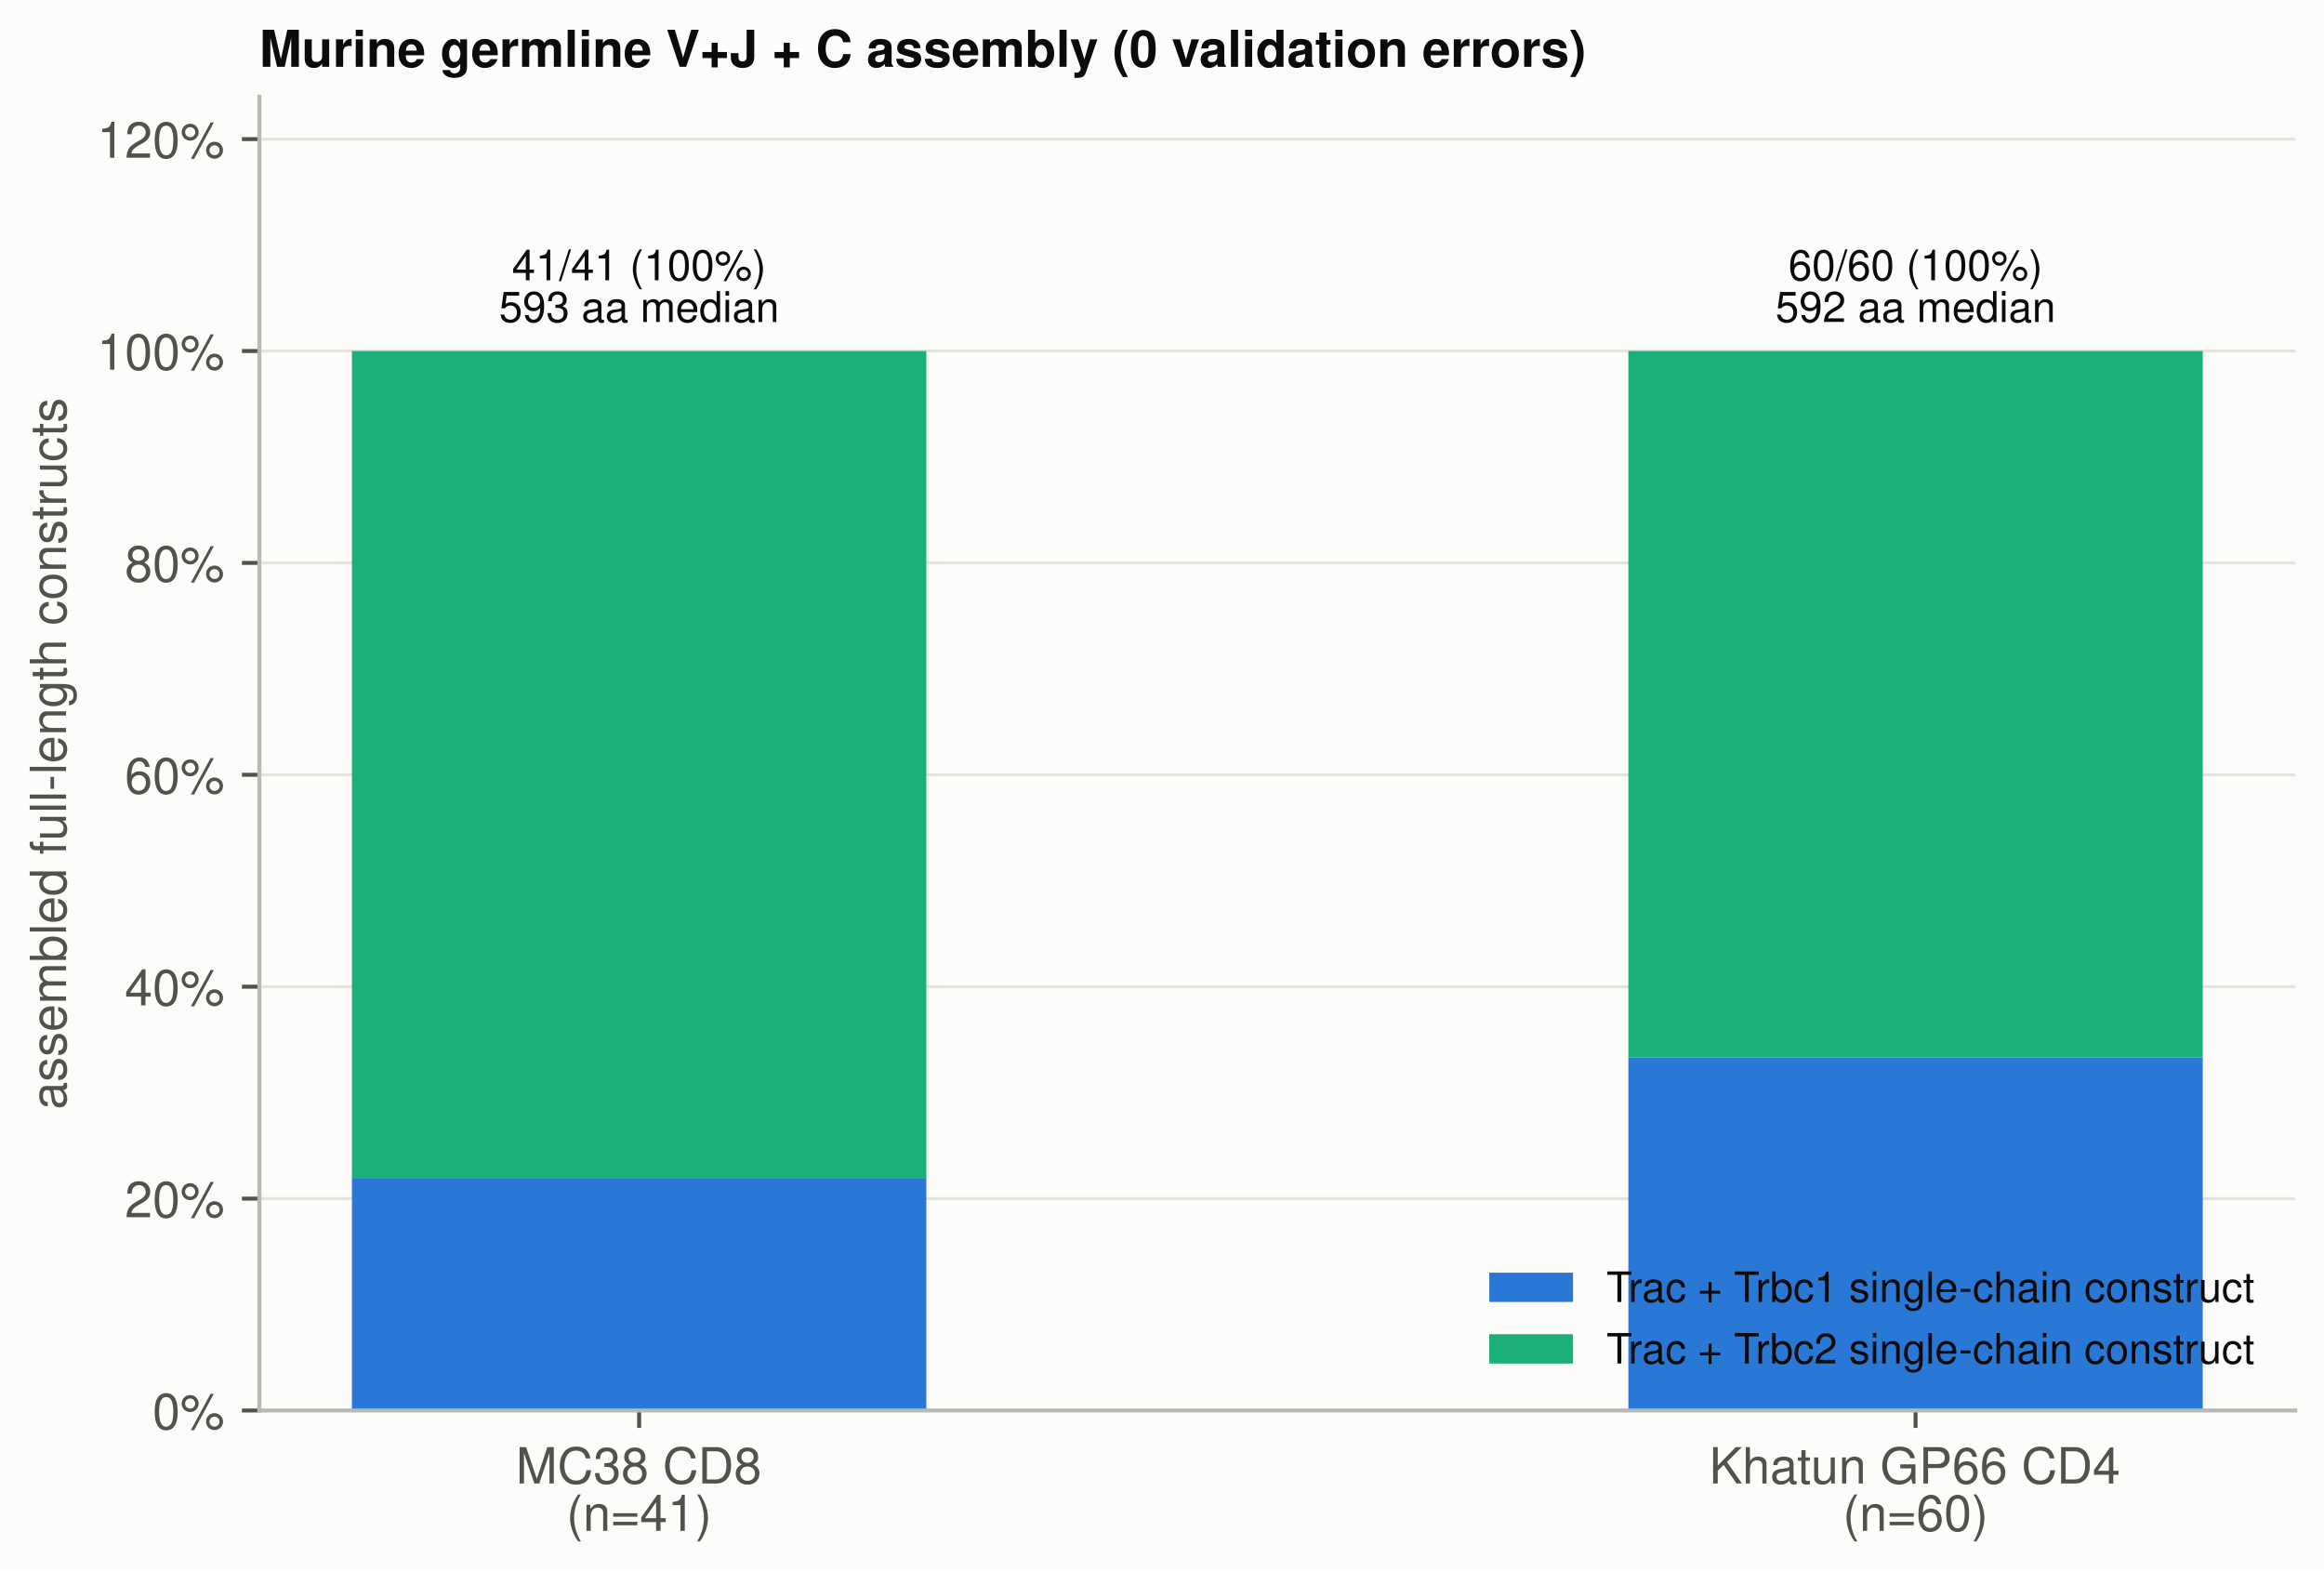
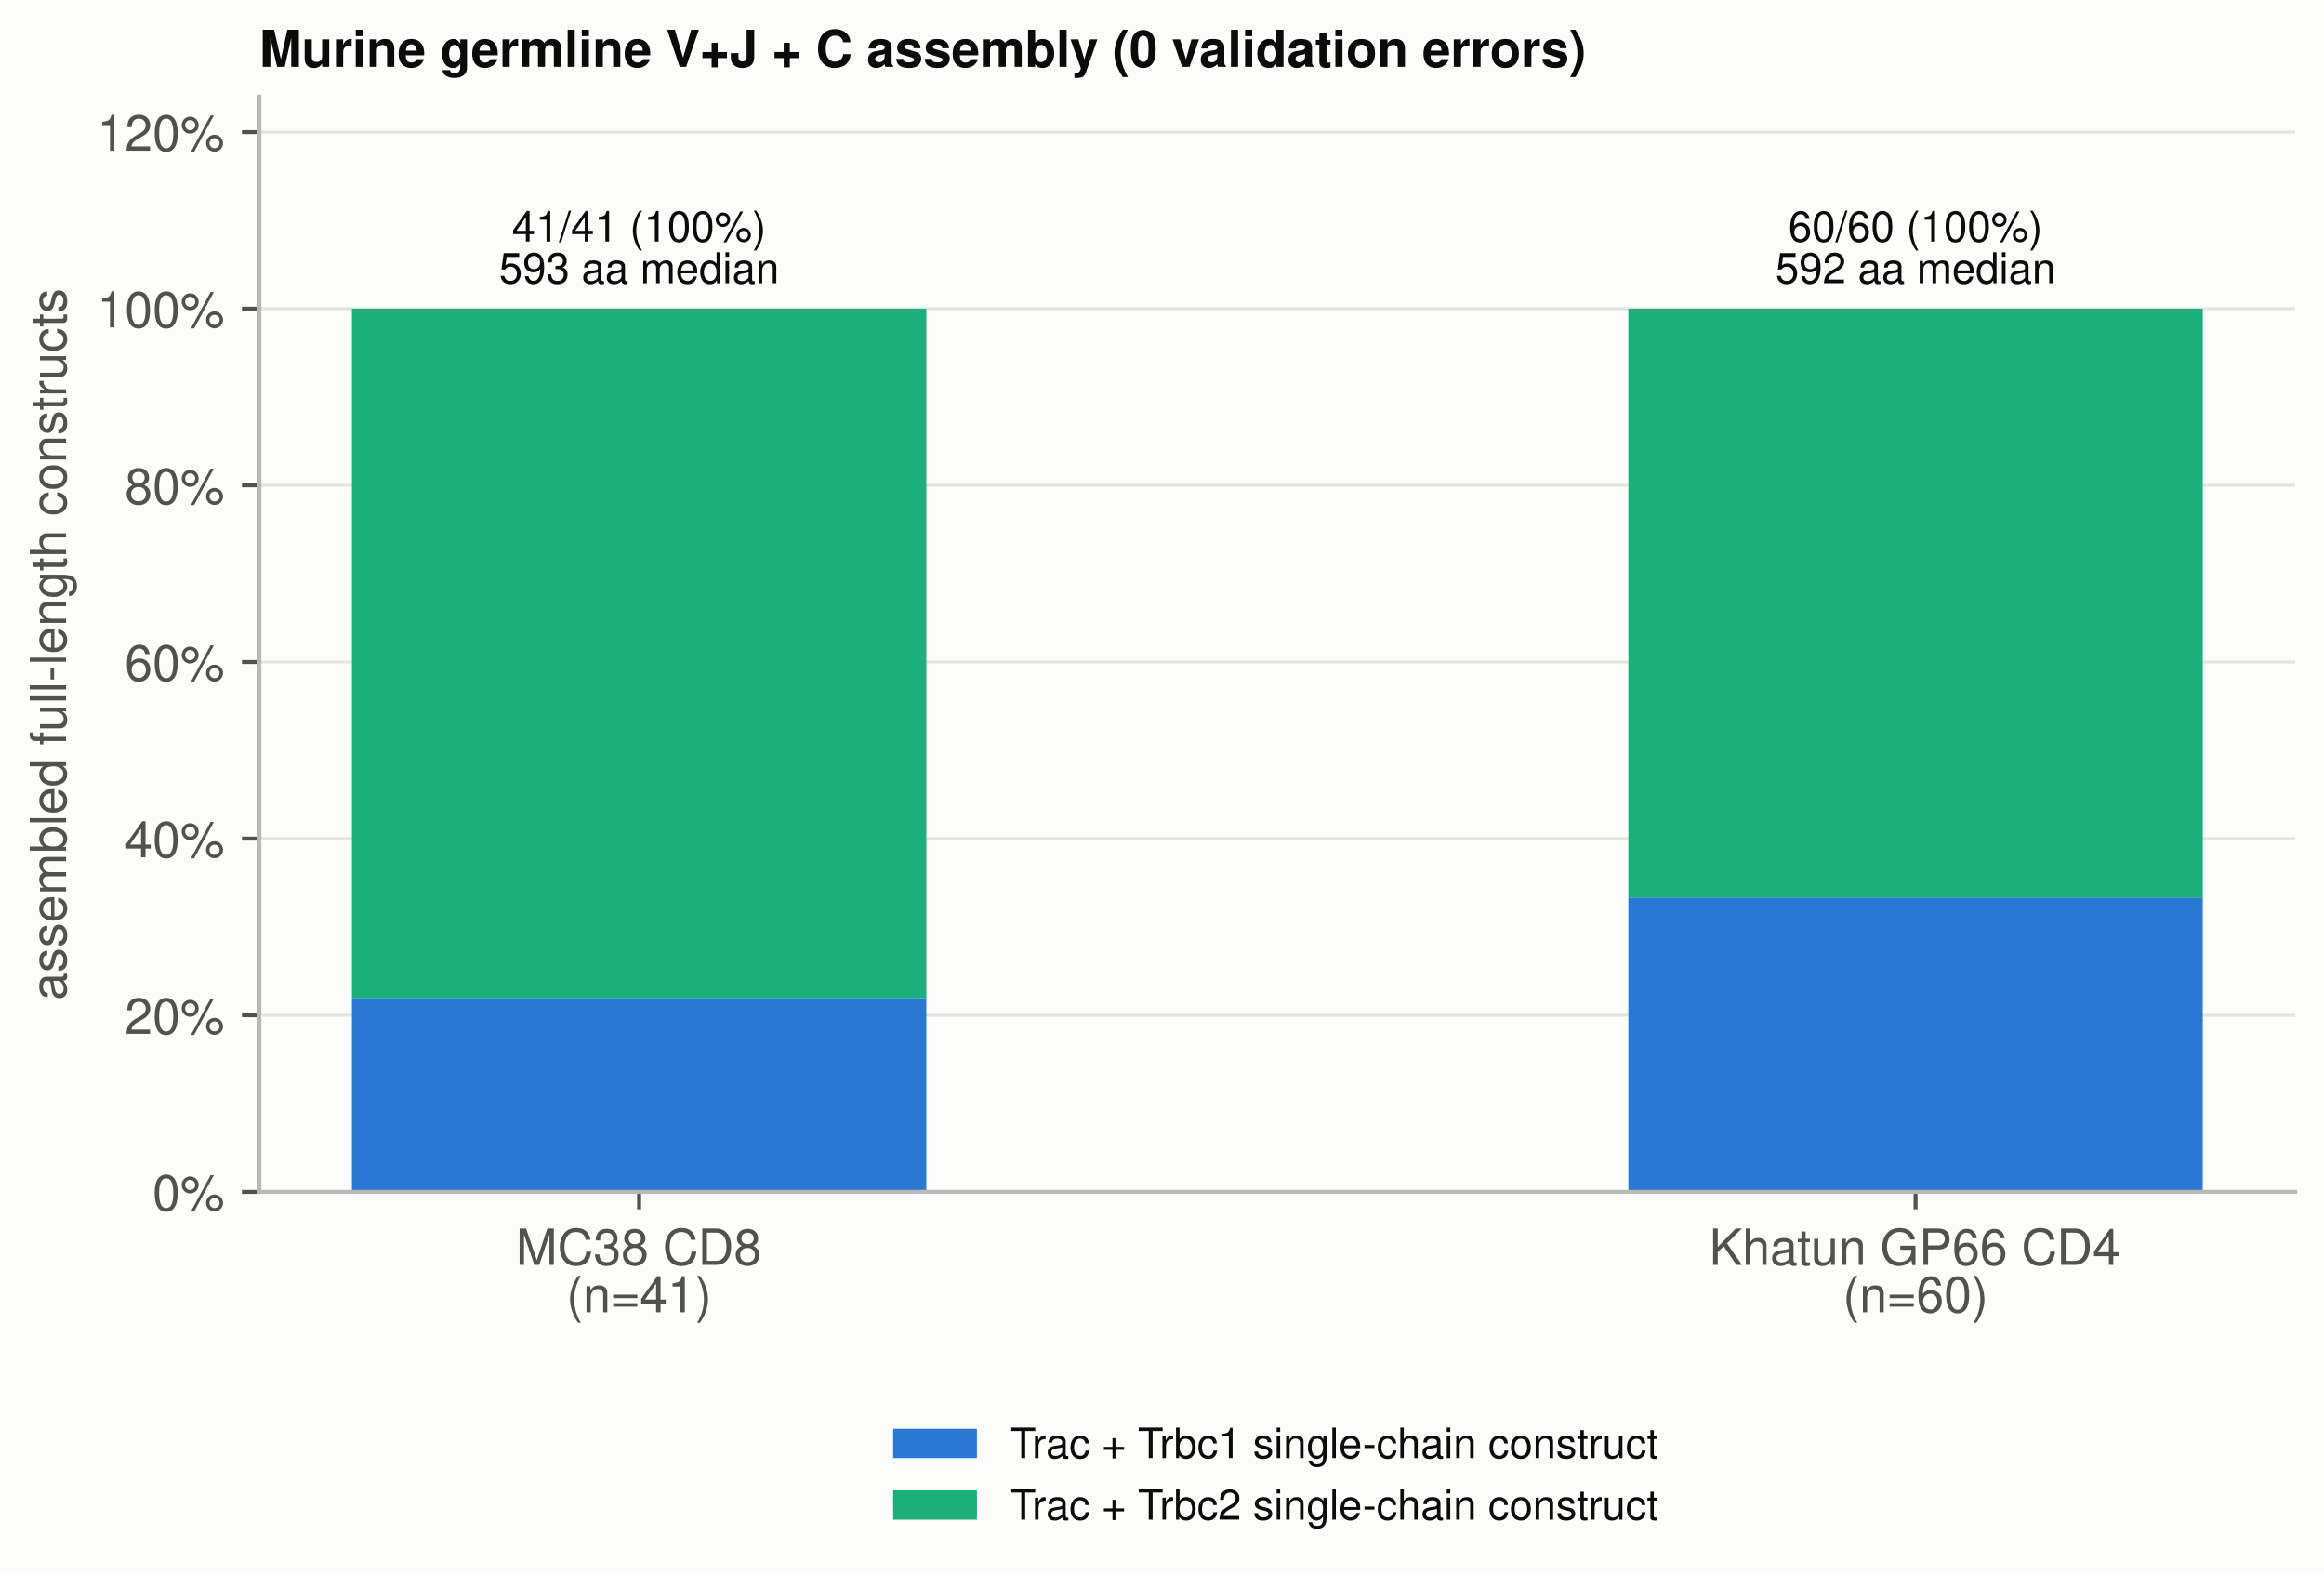
- <svg xmlns="http://www.w3.org/2000/svg" xmlns:xlink="http://www.w3.org/1999/xlink" width="466.32pt" height="315.12pt" viewBox="0 0 466.32 315.12" version="1.1">
+ <svg xmlns="http://www.w3.org/2000/svg" xmlns:xlink="http://www.w3.org/1999/xlink" width="466.32pt" height="315.858pt" viewBox="0 0 466.32 315.858" version="1.1">
  <defs>
    <style type="text/css">*{stroke-linejoin: round; stroke-linecap: butt}</style>
  </defs>
  <g id="figure_1">
    <g id="patch_1">
-       <path d="M 0 315.12  L 466.32 315.12  L 466.32 0  L 0 0  z " style="fill: #fcfcfb" />
+       <path d="M 0 315.858  L 466.32 315.858  L 466.32 0  L 0 0  z " style="fill: #fcfcfb" />
    </g>
    <g id="axes_1">
      <g id="patch_2">
-         <path d="M 52.047 283.024  L 460.56 283.024  L 460.56 19.41  L 52.047 19.41  z " style="fill: #fcfcfb" />
+         <path d="M 52.047 239.114  L 460.56 239.114  L 460.56 19.41  L 52.047 19.41  z " style="fill: #fcfcfb" />
      </g>
      <g id="matplotlib.axis_1">
        <g id="xtick_1">
          <g id="line2d_1">
            <defs>
              <path id="mc6937c2ae9" d="M 0 0  L 0 3.5  " style="stroke: #52514e; stroke-width: 0.8" />
            </defs>
            <g>
-               <use xlink:href="#mc6937c2ae9" x="128.243" y="283.024" style="fill: #52514e; stroke: #52514e; stroke-width: 0.8" />
+               <use xlink:href="#mc6937c2ae9" x="128.243" y="239.114" style="fill: #52514e; stroke: #52514e; stroke-width: 0.8" />
            </g>
          </g>
          <g id="text_1">
-             <text style="font-size: 10px; font-family: 'Helvetica', 'Arial', 'DejaVu Sans'; fill: #52514e" transform="translate(103.5152 297.6729)">MC38 CD8</text>
-             <text style="font-size: 10px; font-family: 'Helvetica', 'Arial', 'DejaVu Sans'; fill: #52514e" transform="translate(113.6519 307.17)">(n=41)</text>
+             <text style="font-size: 10px; font-family: 'Helvetica', 'Arial', 'DejaVu Sans'; fill: #52514e" transform="translate(103.5152 253.7631)">MC38 CD8</text>
+             <text style="font-size: 10px; font-family: 'Helvetica', 'Arial', 'DejaVu Sans'; fill: #52514e" transform="translate(113.6519 263.2602)">(n=41)</text>
          </g>
        </g>
        <g id="xtick_2">
          <g id="line2d_2">
            <g>
-               <use xlink:href="#mc6937c2ae9" x="384.364" y="283.024" style="fill: #52514e; stroke: #52514e; stroke-width: 0.8" />
+               <use xlink:href="#mc6937c2ae9" x="384.364" y="239.114" style="fill: #52514e; stroke: #52514e; stroke-width: 0.8" />
            </g>
          </g>
          <g id="text_2">
-             <text style="font-size: 10px; font-family: 'Helvetica', 'Arial', 'DejaVu Sans'; fill: #52514e" transform="translate(342.952 297.6729)">Khatun GP66 CD4</text>
-             <text style="font-size: 10px; font-family: 'Helvetica', 'Arial', 'DejaVu Sans'; fill: #52514e" transform="translate(369.7723 307.17)">(n=60)</text>
+             <text style="font-size: 10px; font-family: 'Helvetica', 'Arial', 'DejaVu Sans'; fill: #52514e" transform="translate(342.952 253.7631)">Khatun GP66 CD4</text>
+             <text style="font-size: 10px; font-family: 'Helvetica', 'Arial', 'DejaVu Sans'; fill: #52514e" transform="translate(369.7723 263.2602)">(n=60)</text>
          </g>
        </g>
      </g>
      <g id="matplotlib.axis_2">
        <g id="ytick_1">
          <g id="line2d_3">
-             <path d="M 52.047 283.024  L 460.56 283.024  " clip-path="url(#pb9899e9e9c)" style="fill: none; stroke: #e4e3df; stroke-width: 0.6; stroke-linecap: square" />
+             <path d="M 52.047 239.114  L 460.56 239.114  " clip-path="url(#p06514d639f)" style="fill: none; stroke: #e4e3df; stroke-width: 0.6; stroke-linecap: square" />
          </g>
          <g id="line2d_4">
            <defs>
              <path id="mceed921732" d="M 0 0  L -3.5 0  " style="stroke: #52514e; stroke-width: 0.8" />
            </defs>
            <g>
-               <use xlink:href="#mceed921732" x="52.047" y="283.024" style="fill: #52514e; stroke: #52514e; stroke-width: 0.8" />
+               <use xlink:href="#mceed921732" x="52.047" y="239.114" style="fill: #52514e; stroke: #52514e; stroke-width: 0.8" />
            </g>
          </g>
          <g id="text_3">
-             <text style="font-size: 10px; font-family: 'Helvetica', 'Arial', 'DejaVu Sans'; text-anchor: end; fill: #52514e" x="45.047" y="286.774" transform="rotate(-0 45.0475 286.774)">0%</text>
+             <text style="font-size: 10px; font-family: 'Helvetica', 'Arial', 'DejaVu Sans'; text-anchor: end; fill: #52514e" x="45.047" y="242.864" transform="rotate(-0 45.0475 242.8642)">0%</text>
          </g>
        </g>
        <g id="ytick_2">
          <g id="line2d_5">
-             <path d="M 52.047 240.506  L 460.56 240.506  " clip-path="url(#pb9899e9e9c)" style="fill: none; stroke: #e4e3df; stroke-width: 0.6; stroke-linecap: square" />
+             <path d="M 52.047 203.678  L 460.56 203.678  " clip-path="url(#p06514d639f)" style="fill: none; stroke: #e4e3df; stroke-width: 0.6; stroke-linecap: square" />
          </g>
          <g id="line2d_6">
            <g>
-               <use xlink:href="#mceed921732" x="52.047" y="240.506" style="fill: #52514e; stroke: #52514e; stroke-width: 0.8" />
+               <use xlink:href="#mceed921732" x="52.047" y="203.678" style="fill: #52514e; stroke: #52514e; stroke-width: 0.8" />
            </g>
          </g>
          <g id="text_4">
-             <text style="font-size: 10px; font-family: 'Helvetica', 'Arial', 'DejaVu Sans'; text-anchor: end; fill: #52514e" x="45.047" y="244.256" transform="rotate(-0 45.0475 244.2556)">20%</text>
+             <text style="font-size: 10px; font-family: 'Helvetica', 'Arial', 'DejaVu Sans'; text-anchor: end; fill: #52514e" x="45.047" y="207.428" transform="rotate(-0 45.0475 207.428)">20%</text>
          </g>
        </g>
        <g id="ytick_3">
          <g id="line2d_7">
-             <path d="M 52.047 197.987  L 460.56 197.987  " clip-path="url(#pb9899e9e9c)" style="fill: none; stroke: #e4e3df; stroke-width: 0.6; stroke-linecap: square" />
+             <path d="M 52.047 168.242  L 460.56 168.242  " clip-path="url(#p06514d639f)" style="fill: none; stroke: #e4e3df; stroke-width: 0.6; stroke-linecap: square" />
          </g>
          <g id="line2d_8">
            <g>
-               <use xlink:href="#mceed921732" x="52.047" y="197.987" style="fill: #52514e; stroke: #52514e; stroke-width: 0.8" />
+               <use xlink:href="#mceed921732" x="52.047" y="168.242" style="fill: #52514e; stroke: #52514e; stroke-width: 0.8" />
            </g>
          </g>
          <g id="text_5">
-             <text style="font-size: 10px; font-family: 'Helvetica', 'Arial', 'DejaVu Sans'; text-anchor: end; fill: #52514e" x="45.047" y="201.737" transform="rotate(-0 45.0475 201.7372)">40%</text>
+             <text style="font-size: 10px; font-family: 'Helvetica', 'Arial', 'DejaVu Sans'; text-anchor: end; fill: #52514e" x="45.047" y="171.992" transform="rotate(-0 45.0475 171.9919)">40%</text>
          </g>
        </g>
        <g id="ytick_4">
          <g id="line2d_9">
-             <path d="M 52.047 155.469  L 460.56 155.469  " clip-path="url(#pb9899e9e9c)" style="fill: none; stroke: #e4e3df; stroke-width: 0.6; stroke-linecap: square" />
+             <path d="M 52.047 132.806  L 460.56 132.806  " clip-path="url(#p06514d639f)" style="fill: none; stroke: #e4e3df; stroke-width: 0.6; stroke-linecap: square" />
          </g>
          <g id="line2d_10">
            <g>
-               <use xlink:href="#mceed921732" x="52.047" y="155.469" style="fill: #52514e; stroke: #52514e; stroke-width: 0.8" />
+               <use xlink:href="#mceed921732" x="52.047" y="132.806" style="fill: #52514e; stroke: #52514e; stroke-width: 0.8" />
            </g>
          </g>
          <g id="text_6">
-             <text style="font-size: 10px; font-family: 'Helvetica', 'Arial', 'DejaVu Sans'; text-anchor: end; fill: #52514e" x="45.047" y="159.219" transform="rotate(-0 45.0475 159.2188)">60%</text>
+             <text style="font-size: 10px; font-family: 'Helvetica', 'Arial', 'DejaVu Sans'; text-anchor: end; fill: #52514e" x="45.047" y="136.556" transform="rotate(-0 45.0475 136.5557)">60%</text>
          </g>
        </g>
        <g id="ytick_5">
          <g id="line2d_11">
-             <path d="M 52.047 112.95  L 460.56 112.95  " clip-path="url(#pb9899e9e9c)" style="fill: none; stroke: #e4e3df; stroke-width: 0.6; stroke-linecap: square" />
+             <path d="M 52.047 97.37  L 460.56 97.37  " clip-path="url(#p06514d639f)" style="fill: none; stroke: #e4e3df; stroke-width: 0.6; stroke-linecap: square" />
          </g>
          <g id="line2d_12">
            <g>
-               <use xlink:href="#mceed921732" x="52.047" y="112.95" style="fill: #52514e; stroke: #52514e; stroke-width: 0.8" />
+               <use xlink:href="#mceed921732" x="52.047" y="97.37" style="fill: #52514e; stroke: #52514e; stroke-width: 0.8" />
            </g>
          </g>
          <g id="text_7">
-             <text style="font-size: 10px; font-family: 'Helvetica', 'Arial', 'DejaVu Sans'; text-anchor: end; fill: #52514e" x="45.047" y="116.7" transform="rotate(-0 45.0475 116.7004)">80%</text>
+             <text style="font-size: 10px; font-family: 'Helvetica', 'Arial', 'DejaVu Sans'; text-anchor: end; fill: #52514e" x="45.047" y="101.12" transform="rotate(-0 45.0475 101.1195)">80%</text>
          </g>
        </g>
        <g id="ytick_6">
          <g id="line2d_13">
-             <path d="M 52.047 70.432  L 460.56 70.432  " clip-path="url(#pb9899e9e9c)" style="fill: none; stroke: #e4e3df; stroke-width: 0.6; stroke-linecap: square" />
+             <path d="M 52.047 61.933  L 460.56 61.933  " clip-path="url(#p06514d639f)" style="fill: none; stroke: #e4e3df; stroke-width: 0.6; stroke-linecap: square" />
          </g>
          <g id="line2d_14">
            <g>
-               <use xlink:href="#mceed921732" x="52.047" y="70.432" style="fill: #52514e; stroke: #52514e; stroke-width: 0.8" />
+               <use xlink:href="#mceed921732" x="52.047" y="61.933" style="fill: #52514e; stroke: #52514e; stroke-width: 0.8" />
            </g>
          </g>
          <g id="text_8">
-             <text style="font-size: 10px; font-family: 'Helvetica', 'Arial', 'DejaVu Sans'; text-anchor: end; fill: #52514e" x="45.047" y="74.182" transform="rotate(-0 45.0475 74.18206)">100%</text>
+             <text style="font-size: 10px; font-family: 'Helvetica', 'Arial', 'DejaVu Sans'; text-anchor: end; fill: #52514e" x="45.047" y="65.683" transform="rotate(-0 45.0475 65.68339)">100%</text>
          </g>
        </g>
        <g id="ytick_7">
          <g id="line2d_15">
-             <path d="M 52.047 27.914  L 460.56 27.914  " clip-path="url(#pb9899e9e9c)" style="fill: none; stroke: #e4e3df; stroke-width: 0.6; stroke-linecap: square" />
+             <path d="M 52.047 26.497  L 460.56 26.497  " clip-path="url(#p06514d639f)" style="fill: none; stroke: #e4e3df; stroke-width: 0.6; stroke-linecap: square" />
          </g>
          <g id="line2d_16">
            <g>
-               <use xlink:href="#mceed921732" x="52.047" y="27.914" style="fill: #52514e; stroke: #52514e; stroke-width: 0.8" />
+               <use xlink:href="#mceed921732" x="52.047" y="26.497" style="fill: #52514e; stroke: #52514e; stroke-width: 0.8" />
            </g>
          </g>
          <g id="text_9">
-             <text style="font-size: 10px; font-family: 'Helvetica', 'Arial', 'DejaVu Sans'; text-anchor: end; fill: #52514e" x="45.047" y="31.664" transform="rotate(-0 45.0475 31.66368)">120%</text>
+             <text style="font-size: 10px; font-family: 'Helvetica', 'Arial', 'DejaVu Sans'; text-anchor: end; fill: #52514e" x="45.047" y="30.247" transform="rotate(-0 45.0475 30.24723)">120%</text>
          </g>
        </g>
        <g id="text_10">
-           <text style="font-size: 10px; font-family: 'Helvetica', 'Arial', 'DejaVu Sans'; text-anchor: middle; fill: #52514e" x="13.26" y="151.217" transform="rotate(-90 13.26 151.217)">assembled full-length constructs</text>
+           <text style="font-size: 10px; font-family: 'Helvetica', 'Arial', 'DejaVu Sans'; text-anchor: middle; fill: #52514e" x="13.26" y="129.262" transform="rotate(-90 13.26 129.2621)">assembled full-length constructs</text>
        </g>
      </g>
      <g id="patch_3">
-         <path d="M 70.616 283.024  L 185.87 283.024  L 185.87 236.357  L 70.616 236.357  z " clip-path="url(#pb9899e9e9c)" style="fill: #2a78d6" />
+         <path d="M 70.616 239.114  L 185.87 239.114  L 185.87 200.221  L 70.616 200.221  z " clip-path="url(#p06514d639f)" style="fill: #2a78d6" />
      </g>
      <g id="patch_4">
-         <path d="M 326.737 283.024  L 441.991 283.024  L 441.991 212.16  L 326.737 212.16  z " clip-path="url(#pb9899e9e9c)" style="fill: #2a78d6" />
+         <path d="M 326.737 239.114  L 441.991 239.114  L 441.991 180.054  L 326.737 180.054  z " clip-path="url(#p06514d639f)" style="fill: #2a78d6" />
      </g>
      <g id="patch_5">
-         <path d="M 70.616 236.357  L 185.87 236.357  L 185.87 70.432  L 70.616 70.432  z " clip-path="url(#pb9899e9e9c)" style="fill: #1baf7a" />
+         <path d="M 70.616 200.221  L 185.87 200.221  L 185.87 61.933  L 70.616 61.933  z " clip-path="url(#p06514d639f)" style="fill: #1baf7a" />
      </g>
      <g id="patch_6">
-         <path d="M 326.737 212.16  L 441.991 212.16  L 441.991 70.432  L 326.737 70.432  z " clip-path="url(#pb9899e9e9c)" style="fill: #1baf7a" />
+         <path d="M 326.737 180.054  L 441.991 180.054  L 441.991 61.933  L 326.737 61.933  z " clip-path="url(#p06514d639f)" style="fill: #1baf7a" />
      </g>
      <g id="patch_7">
-         <path d="M 52.047 283.024  L 52.047 19.41  " style="fill: none; stroke: #b9b8b2; stroke-width: 0.8; stroke-linejoin: miter; stroke-linecap: square" />
+         <path d="M 52.047 239.114  L 52.047 19.41  " style="fill: none; stroke: #b9b8b2; stroke-width: 0.8; stroke-linejoin: miter; stroke-linecap: square" />
      </g>
      <g id="patch_8">
-         <path d="M 52.047 283.024  L 460.56 283.024  " style="fill: none; stroke: #b9b8b2; stroke-width: 0.8; stroke-linejoin: miter; stroke-linecap: square" />
+         <path d="M 52.047 239.114  L 460.56 239.114  " style="fill: none; stroke: #b9b8b2; stroke-width: 0.8; stroke-linejoin: miter; stroke-linecap: square" />
      </g>
      <g id="text_11">
-         <text style="font-size: 8.5px; font-family: 'Helvetica', 'Arial', 'DejaVu Sans'; fill: #0b0b0b" transform="translate(102.7287 56.24659)">41/41 (100%)</text>
-         <text style="font-size: 8.5px; font-family: 'Helvetica', 'Arial', 'DejaVu Sans'; fill: #0b0b0b" transform="translate(100.1269 64.6093)">593 aa median</text>
+         <text style="font-size: 8.5px; font-family: 'Helvetica', 'Arial', 'DejaVu Sans'; fill: #0b0b0b" transform="translate(102.7287 48.45614)">41/41 (100%)</text>
+         <text style="font-size: 8.5px; font-family: 'Helvetica', 'Arial', 'DejaVu Sans'; fill: #0b0b0b" transform="translate(100.1269 56.81885)">593 aa median</text>
      </g>
      <g id="text_12">
-         <text style="font-size: 8.5px; font-family: 'Helvetica', 'Arial', 'DejaVu Sans'; fill: #0b0b0b" transform="translate(358.8491 56.24659)">60/60 (100%)</text>
-         <text style="font-size: 8.5px; font-family: 'Helvetica', 'Arial', 'DejaVu Sans'; fill: #0b0b0b" transform="translate(356.2473 64.6093)">592 aa median</text>
+         <text style="font-size: 8.5px; font-family: 'Helvetica', 'Arial', 'DejaVu Sans'; fill: #0b0b0b" transform="translate(358.8491 48.45614)">60/60 (100%)</text>
+         <text style="font-size: 8.5px; font-family: 'Helvetica', 'Arial', 'DejaVu Sans'; fill: #0b0b0b" transform="translate(356.2473 56.81885)">592 aa median</text>
      </g>
      <g id="text_13">
        <text style="font-weight: 700; font-size: 10.2px; font-family: 'Helvetica', 'Arial', 'DejaVu Sans'; text-anchor: start; fill: #0b0b0b" x="52.047" y="13.41" transform="rotate(-0 52.0475 13.41)">Murine germline V+J + C assembly (0 validation errors)</text>
      </g>
      <g id="legend_1">
        <g id="patch_9">
-           <path d="M 298.831 261.247  L 315.631 261.247  L 315.631 255.367  L 298.831 255.367  z " style="fill: #2a78d6" />
+           <path d="M 179.219 292.521  L 196.019 292.521  L 196.019 286.641  L 179.219 286.641  z " style="fill: #2a78d6" />
        </g>
        <g id="text_14">
-           <text style="font-size: 8.4px; font-family: 'Helvetica', 'Arial', 'DejaVu Sans'; text-anchor: start; fill: #0b0b0b" x="322.351" y="261.247" transform="rotate(-0 322.3506 261.247)">Trac + Trbc1 single-chain construct</text>
+           <text style="font-size: 8.4px; font-family: 'Helvetica', 'Arial', 'DejaVu Sans'; text-anchor: start; fill: #0b0b0b" x="202.739" y="292.521" transform="rotate(-0 202.7391 292.5209)">Trac + Trbc1 single-chain construct</text>
        </g>
        <g id="patch_10">
-           <path d="M 298.831 273.605  L 315.631 273.605  L 315.631 267.725  L 298.831 267.725  z " style="fill: #1baf7a" />
+           <path d="M 179.219 304.879  L 196.019 304.879  L 196.019 298.999  L 179.219 298.999  z " style="fill: #1baf7a" />
        </g>
        <g id="text_15">
-           <text style="font-size: 8.4px; font-family: 'Helvetica', 'Arial', 'DejaVu Sans'; text-anchor: start; fill: #0b0b0b" x="322.351" y="273.605" transform="rotate(-0 322.3506 273.6055)">Trac + Trbc2 single-chain construct</text>
+           <text style="font-size: 8.4px; font-family: 'Helvetica', 'Arial', 'DejaVu Sans'; text-anchor: start; fill: #0b0b0b" x="202.739" y="304.879" transform="rotate(-0 202.7391 304.8794)">Trac + Trbc2 single-chain construct</text>
        </g>
      </g>
    </g>
  </g>
  <defs>
-     <clipPath id="pb9899e9e9c">
-       <rect x="52.047" y="19.41" width="408.512" height="263.614" />
+     <clipPath id="p06514d639f">
+       <rect x="52.047" y="19.41" width="408.512" height="219.704" />
    </clipPath>
  </defs>
</svg>
